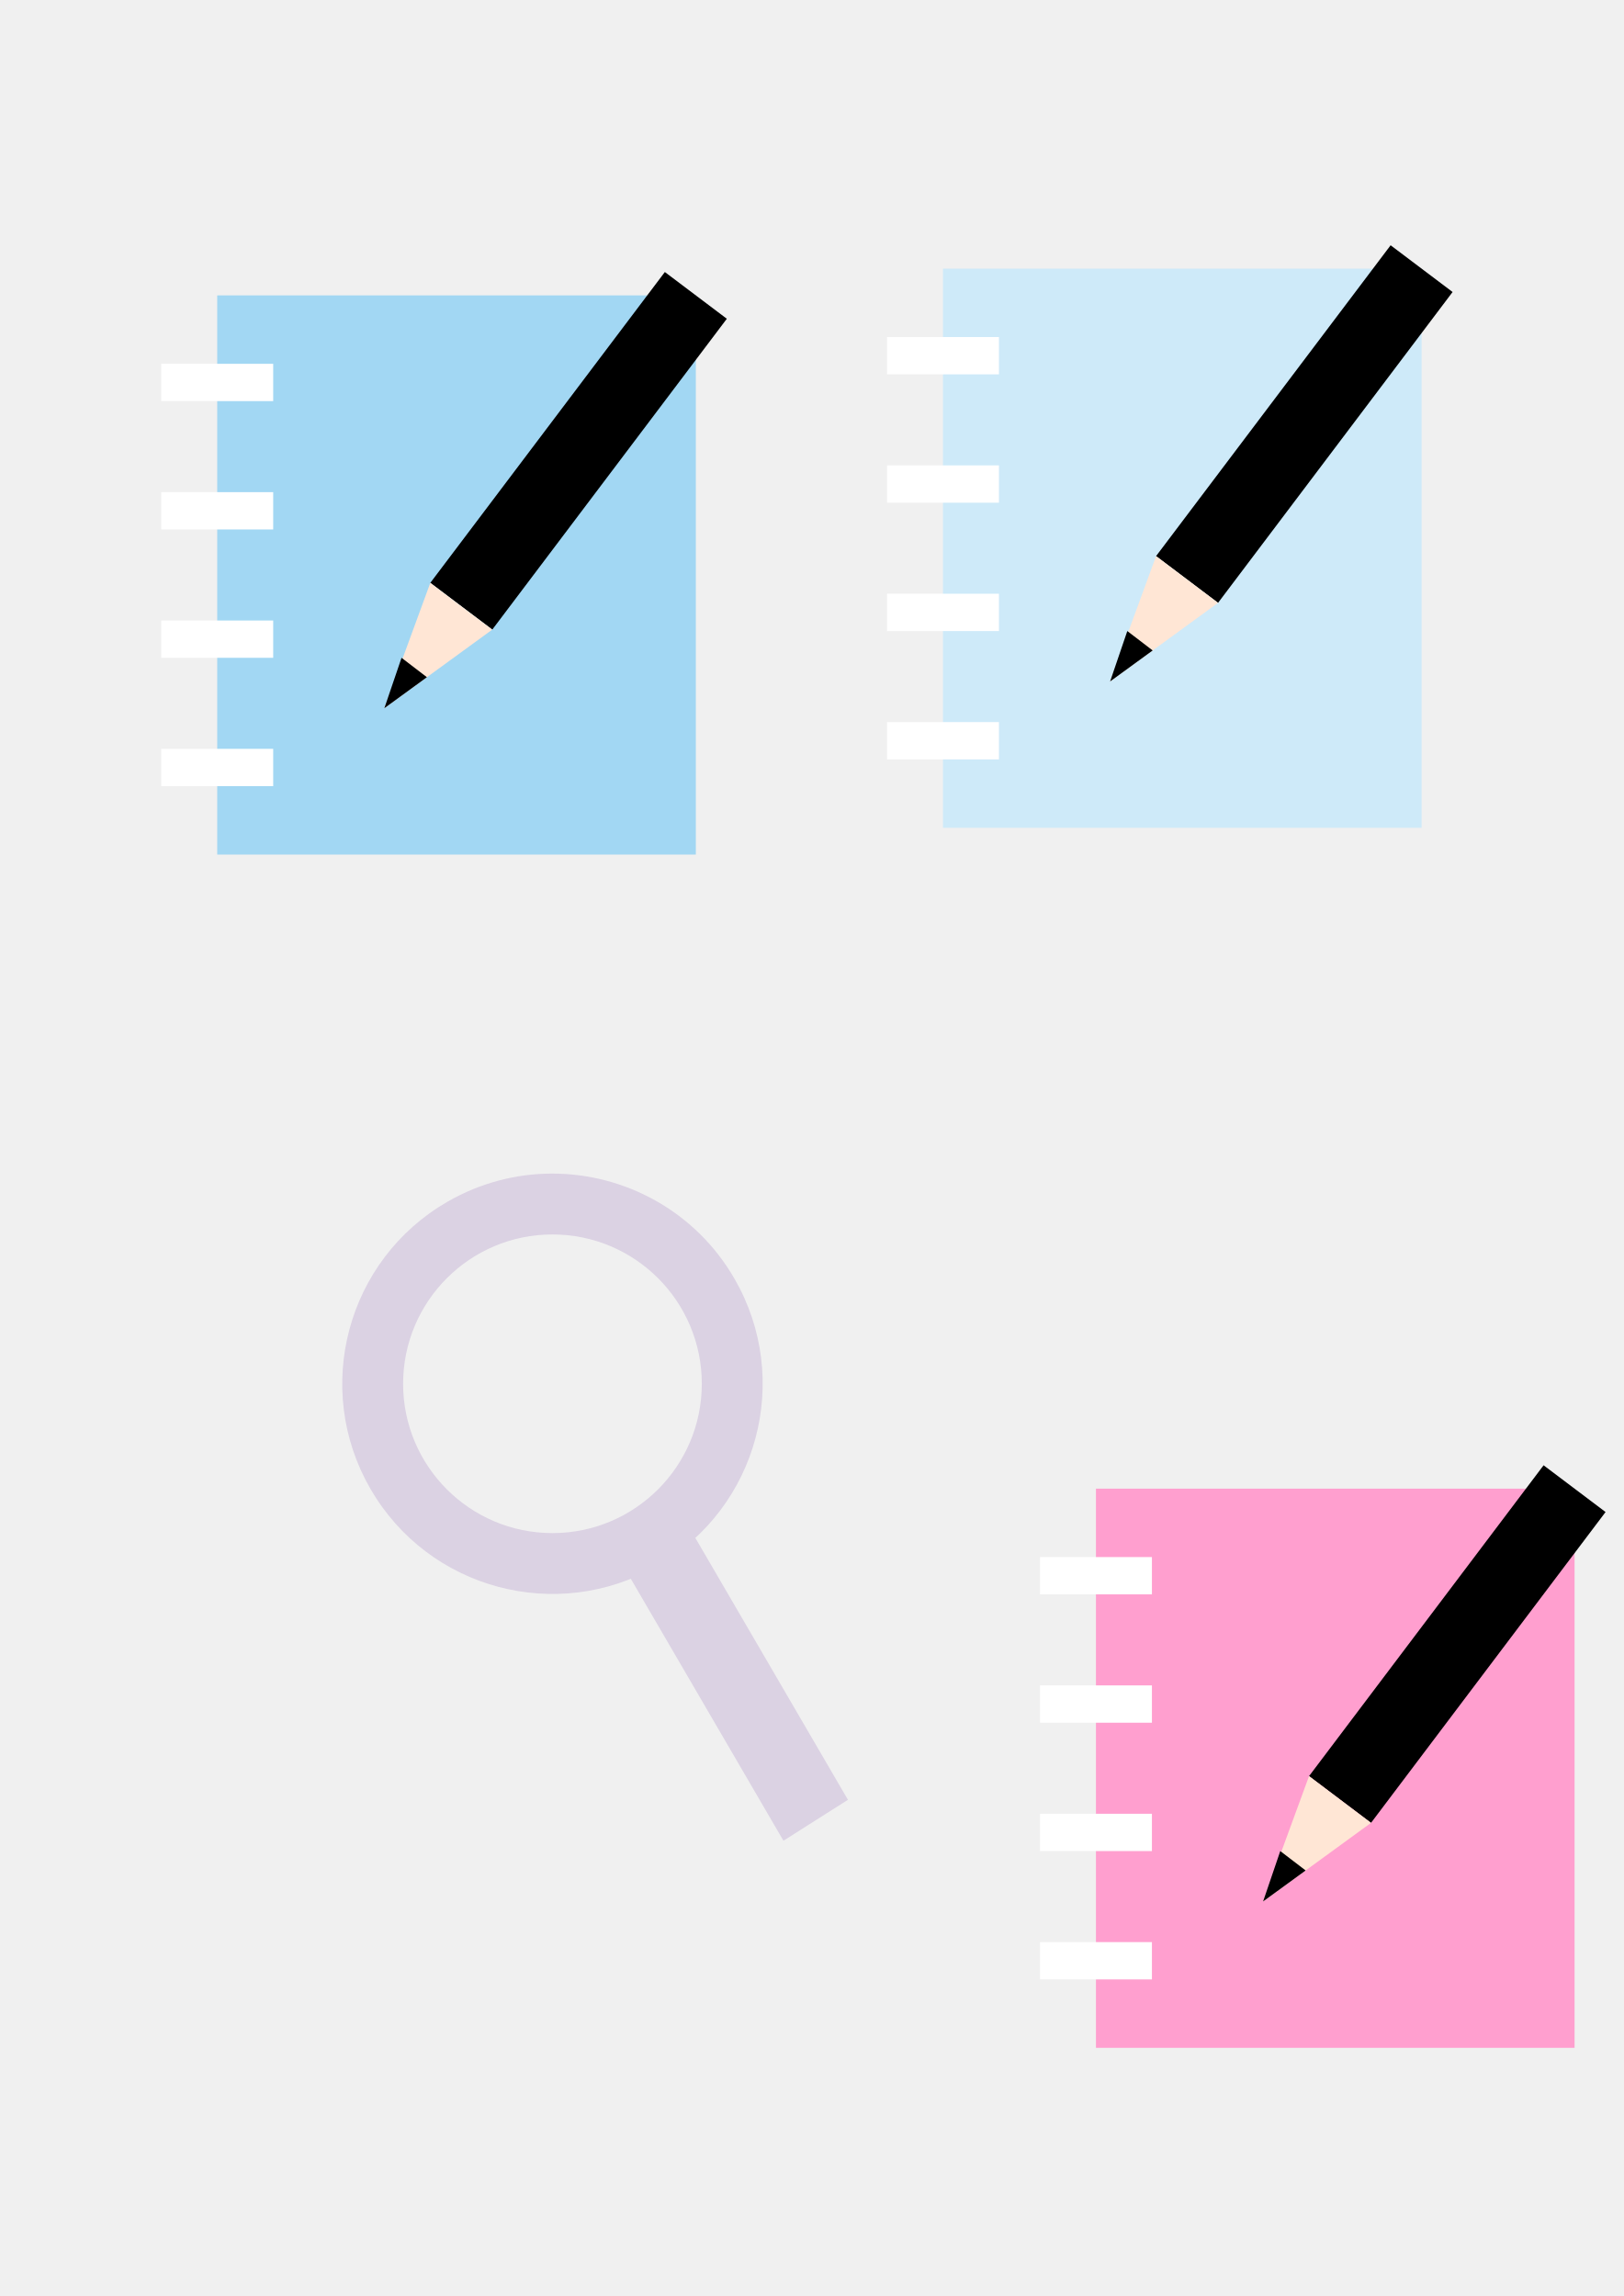
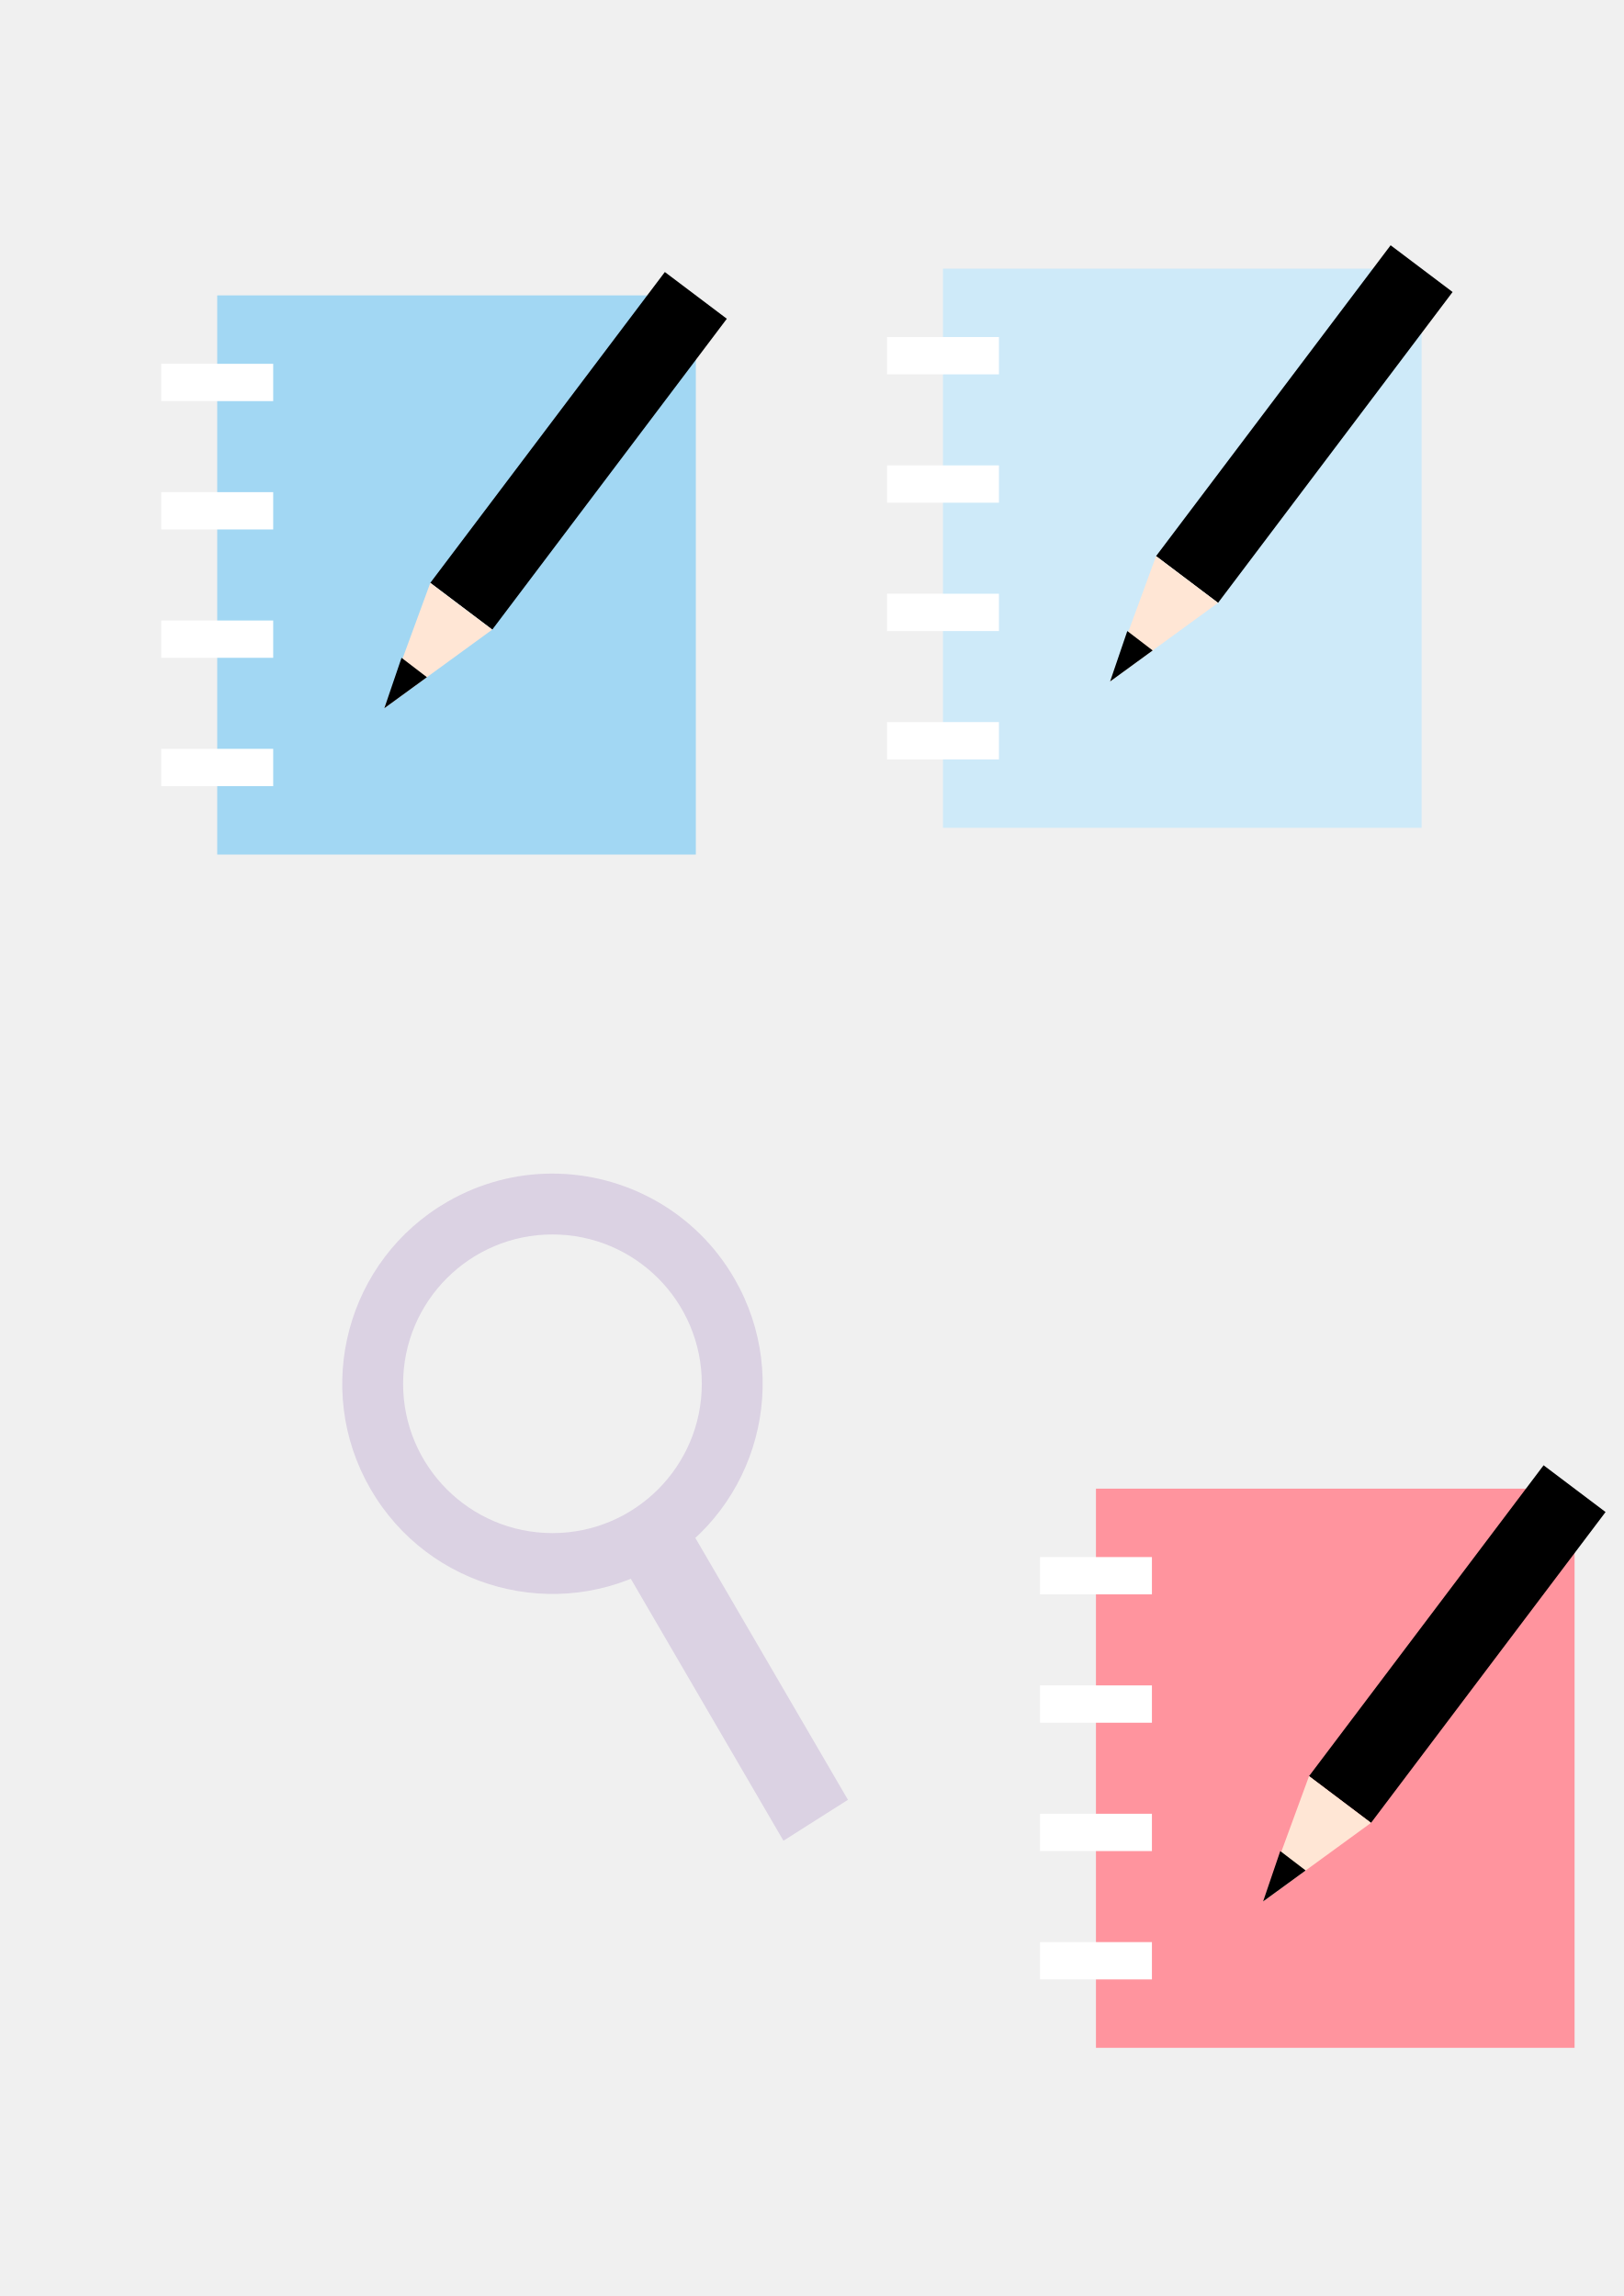
<svg xmlns="http://www.w3.org/2000/svg" width="210mm" height="297mm" viewBox="0 0 210 297" version="1.1" id="svg5">
  <defs id="defs2" />
  <g id="layer1">
    <rect style="fill:#a2d7f3;fill-opacity:1;stroke:none;stroke-width:0.2" id="rect61" width="61.901" height="72.331" x="28.094" y="38.211" />
    <g id="g2170" transform="translate(-20.78082,3.989919)" style="fill:#333333;fill-opacity:1">
      <rect style="fill:#ffffff;fill-opacity:1;stroke:none;stroke-width:0.2" id="rect273" width="14.477" height="4.826" x="41.637" y="43.07" />
      <rect style="fill:#ffffff;fill-opacity:1;stroke:none;stroke-width:0.2" id="rect273-3" width="14.477" height="4.826" x="41.637" y="59.672" />
      <rect style="fill:#ffffff;fill-opacity:1;stroke:none;stroke-width:0.2" id="rect273-3-6" width="14.477" height="4.826" x="41.637" y="76.275" />
      <rect style="fill:#ffffff;fill-opacity:1;stroke:none;stroke-width:0.2" id="rect273-3-6-7" width="14.477" height="4.826" x="41.637" y="92.877" />
    </g>
    <path id="rect453" style="fill:#000000;fill-opacity:1;stroke-width:0.244" d="m 55.654,75.395 30.334,-40.207 8.015,6.046 -30.334,40.207 z" />
    <path id="rect453-5" style="fill:#ffe6d5;stroke-width:0.244" d="m 55.654,75.395 8.015,6.046 -13.959,10.168 z" />
    <path id="rect453-5-3" style="fill:#000000;fill-opacity:1;stroke-width:0.244" d="m 51.933,85.09 3.28,2.51 -5.504,4.009 z" />
    <rect style="fill:#ceeaf9;fill-opacity:1;stroke:none;stroke-width:0.2" id="rect61-3" width="61.901" height="72.331" x="121.96" y="34.75" />
    <g id="g2170-6" transform="translate(73.08465,0.5286638)" style="fill:#333333;fill-opacity:1">
      <rect style="fill:#ffffff;fill-opacity:1;stroke:none;stroke-width:0.2" id="rect273-7" width="14.477" height="4.826" x="41.637" y="43.07" />
      <rect style="fill:#ffffff;fill-opacity:1;stroke:none;stroke-width:0.2" id="rect273-3-5" width="14.477" height="4.826" x="41.637" y="59.672" />
      <rect style="fill:#ffffff;fill-opacity:1;stroke:none;stroke-width:0.2" id="rect273-3-6-3" width="14.477" height="4.826" x="41.637" y="76.275" />
      <rect style="fill:#ffffff;fill-opacity:1;stroke:none;stroke-width:0.2" id="rect273-3-6-7-5" width="14.477" height="4.826" x="41.637" y="92.877" />
    </g>
    <path id="rect453-6" style="fill:#000000;fill-opacity:1;stroke-width:0.244" d="m 149.52,71.934 30.334,-40.207 8.015,6.046 -30.334,40.207 z" />
    <path id="rect453-5-2" style="fill:#ffe6d5;stroke-width:0.244" d="m 149.52,71.934 8.015,6.046 -13.959,10.168 z" />
    <path id="rect453-5-3-9" style="fill:#000000;fill-opacity:1;stroke-width:0.244" d="m 145.799,81.629 3.28,2.51 -5.504,4.009 z" />
-     <rect style="fill:#ff9fcf;fill-opacity:1;stroke:none;stroke-width:0.2" id="rect61-36" width="61.901" height="72.331" x="141.744" y="192.566" />
+     <rect style="fill:#ff949e;fill-opacity:1;stroke:none;stroke-width:0.2" id="rect61-36" width="61.901" height="72.331" x="141.744" y="192.566" />
    <g id="g2170-7" transform="translate(92.86868,158.3447)" style="fill:#333333;fill-opacity:1">
      <rect style="fill:#ffffff;fill-opacity:1;stroke:none;stroke-width:0.2" id="rect273-5" width="14.477" height="4.826" x="41.637" y="43.07" />
      <rect style="fill:#ffffff;fill-opacity:1;stroke:none;stroke-width:0.2" id="rect273-3-3" width="14.477" height="4.826" x="41.637" y="59.672" />
      <rect style="fill:#ffffff;fill-opacity:1;stroke:none;stroke-width:0.2" id="rect273-3-6-5" width="14.477" height="4.826" x="41.637" y="76.275" />
      <rect style="fill:#ffffff;fill-opacity:1;stroke:none;stroke-width:0.2" id="rect273-3-6-7-6" width="14.477" height="4.826" x="41.637" y="92.877" />
    </g>
    <path id="rect453-2" style="fill:#000000;fill-opacity:1;stroke-width:0.244" d="m 169.304,229.75 30.334,-40.207 8.015,6.046 -30.334,40.207 z" />
    <path id="rect453-5-9" style="fill:#ffe6d5;stroke-width:0.244" d="m 169.304,229.75 8.015,6.046 -13.959,10.168 z" />
    <path id="rect453-5-3-1" style="fill:#000000;fill-opacity:1;stroke-width:0.244" d="m 165.583,239.445 3.28,2.51 -5.504,4.009 z" />
    <rect style="fill:#f9b797;fill-opacity:1;stroke:none;stroke-width:0.2" id="rect61-3-2" width="61.901" height="72.331" x="235.609" y="189.104" />
    <g id="g2170-6-7" transform="translate(186.7341,154.8834)" style="fill:#333333;fill-opacity:1">
      <rect style="fill:#ffffff;fill-opacity:1;stroke:none;stroke-width:0.2" id="rect273-7-0" width="14.477" height="4.826" x="41.637" y="43.07" />
      <rect style="fill:#ffffff;fill-opacity:1;stroke:none;stroke-width:0.2" id="rect273-3-5-9" width="14.477" height="4.826" x="41.637" y="59.672" />
      <rect style="fill:#ffffff;fill-opacity:1;stroke:none;stroke-width:0.2" id="rect273-3-6-3-3" width="14.477" height="4.826" x="41.637" y="76.275" />
      <rect style="fill:#ffffff;fill-opacity:1;stroke:none;stroke-width:0.2" id="rect273-3-6-7-5-6" width="14.477" height="4.826" x="41.637" y="92.877" />
    </g>
    <path id="rect453-6-0" style="fill:#000000;fill-opacity:1;stroke-width:0.244" d="m 263.169,226.288 30.334,-40.207 8.015,6.046 -30.334,40.207 z" />
    <path id="rect453-5-2-6" style="fill:#ffe6d5;stroke-width:0.244" d="m 263.169,226.289 8.015,6.046 -13.959,10.168 z" />
    <path id="rect453-5-3-9-2" style="fill:#000000;fill-opacity:1;stroke-width:0.244" d="m 259.448,235.984 3.28,2.51 -5.504,4.009 z" />
    <g id="g4675" transform="matrix(0.7150541,-0.6727587,0.6727587,0.7150541,-171.3775,70.80419)" style="fill:#dbd2e3;fill-opacity:1">
      <path id="rect4519" style="fill:#dbd2e3;fill-opacity:1;stroke-width:0.107" d="m 94.55,275.463 9.883,1.894 -9.02,38.982 -9.883,-1.894 z" />
      <path id="path4573" style="fill:#dbd2e3;fill-opacity:1;stroke-width:0.14" d="m 123.545,229.524 c -3.415,-3.202 -7.69,-5.58 -12.574,-6.73 -14.885,-3.506 -29.793,5.718 -33.299,20.602 -3.506,14.885 5.718,29.793 20.603,33.3 14.885,3.506 29.793,-5.719 33.299,-20.603 2.356,-10.001 -1.035,-20.012 -8.029,-26.569 z m -5.441,5.892 a 19.674,19.674 0 0 1 0.848,27.81 19.674,19.674 0 0 1 -27.81,0.847 19.674,19.674 0 0 1 -0.848,-27.809 19.674,19.674 0 0 1 27.81,-0.848 z" />
    </g>
  </g>
</svg>
